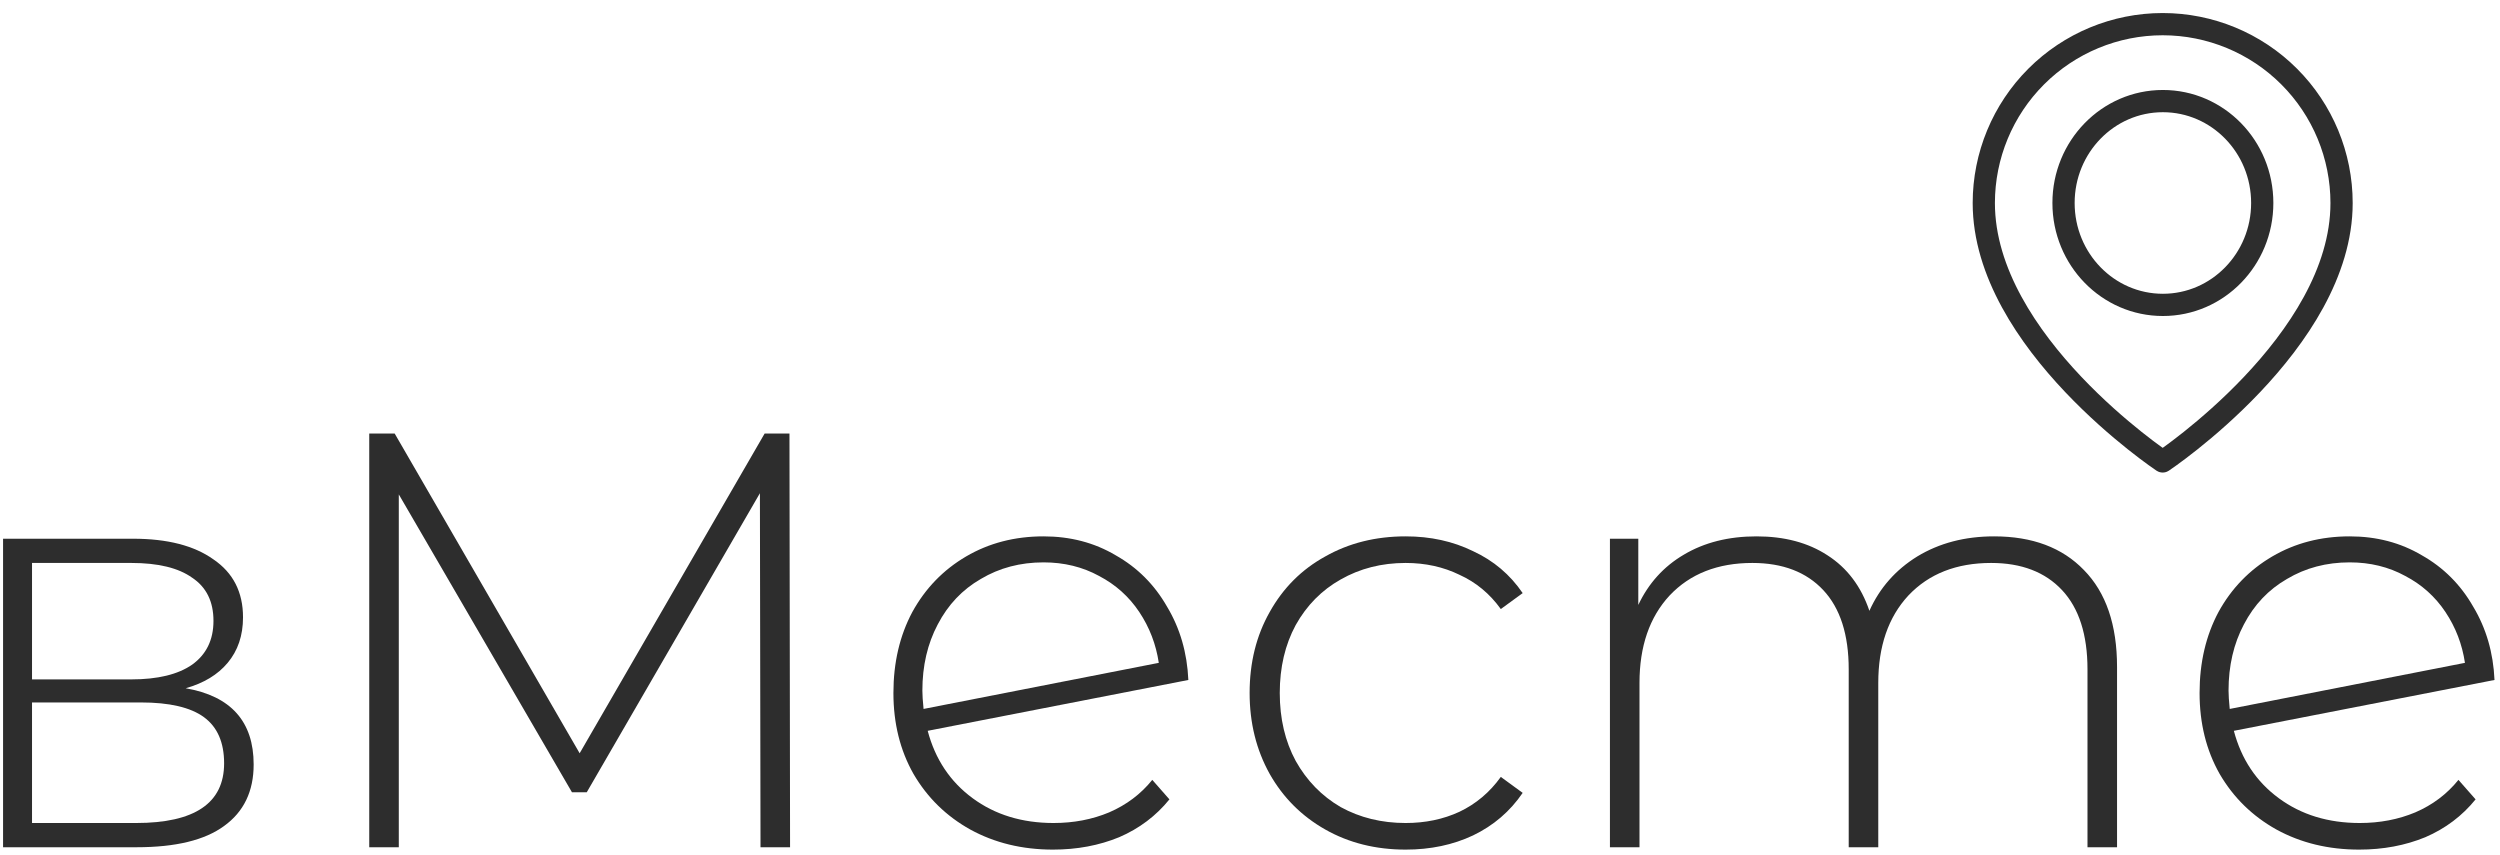
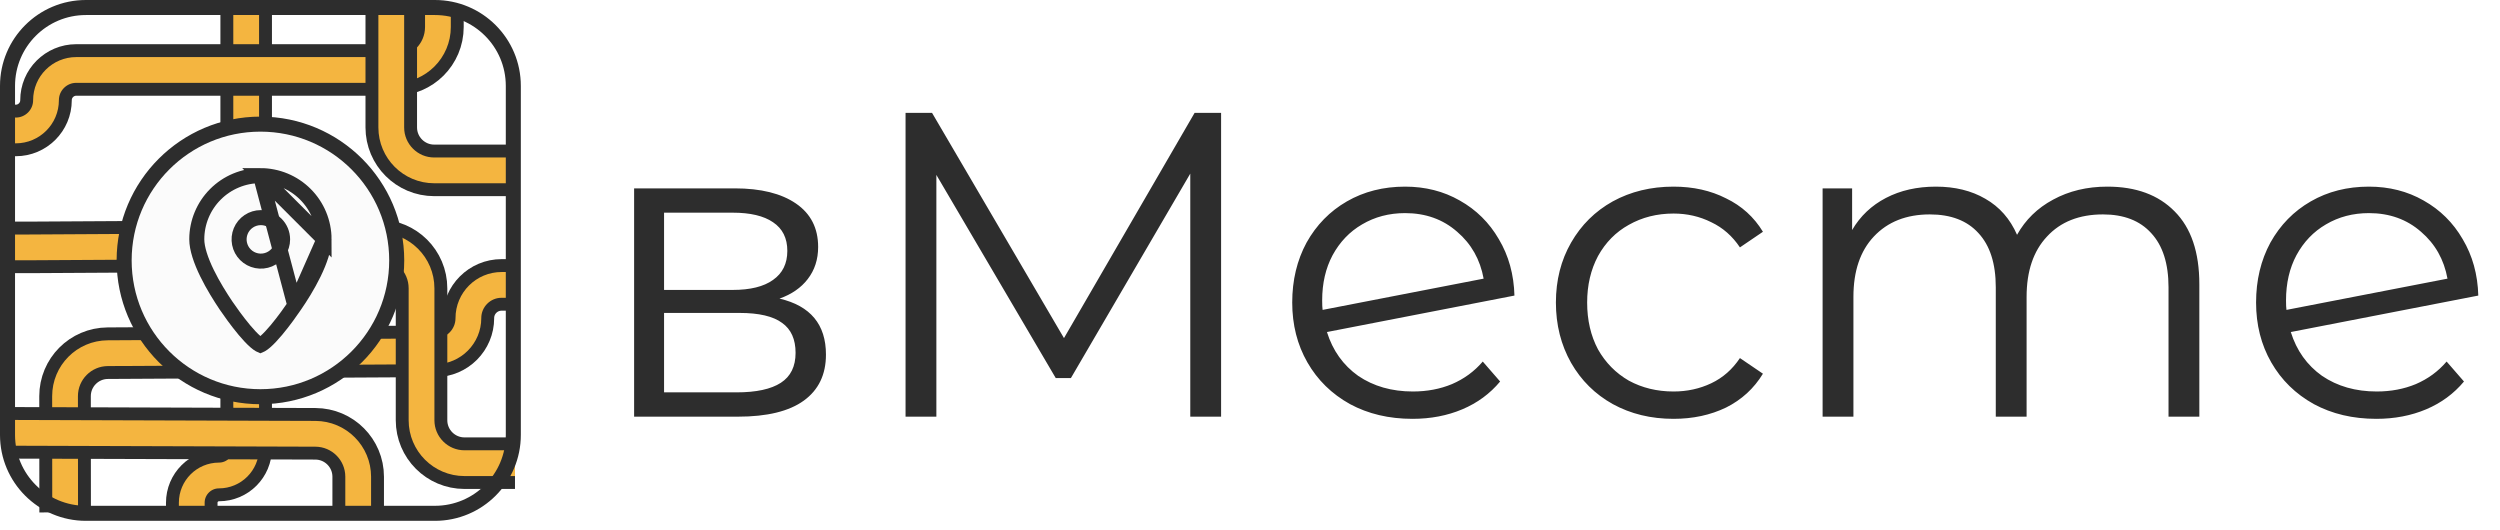
- <svg xmlns="http://www.w3.org/2000/svg" width="231" height="79" viewBox="0 0 231 79" fill="none">
-   <path d="M17.158 63.595C21.345 64.323 23.438 66.671 23.438 70.64C23.438 73.115 22.528 75.009 20.708 76.319C18.924 77.63 16.23 78.285 12.625 78.285H0.283V49.778H12.298C15.465 49.778 17.941 50.415 19.725 51.69C21.545 52.928 22.455 54.711 22.455 57.041C22.455 58.716 21.982 60.118 21.035 61.247C20.125 62.339 18.833 63.122 17.158 63.595ZM2.959 62.776H12.134C14.573 62.776 16.448 62.321 17.759 61.41C19.07 60.464 19.725 59.117 19.725 57.369C19.725 55.585 19.07 54.256 17.759 53.383C16.485 52.472 14.61 52.017 12.134 52.017H2.959V62.776ZM12.571 76.046C17.995 76.046 20.708 74.208 20.708 70.531C20.708 68.601 20.089 67.181 18.851 66.271C17.613 65.361 15.665 64.906 13.008 64.906H2.959V76.046H12.571Z" fill="#2D2D2D" />
-   <path d="M70.271 78.285L70.216 45.573L54.215 73.207H52.85L36.849 45.682V78.285H34.118V40.057H36.467L53.56 69.602L70.653 40.057H72.947L73.002 78.285H70.271Z" fill="#2D2D2D" />
-   <path d="M97.351 76.046C99.208 76.046 100.919 75.719 102.485 75.063C104.087 74.371 105.415 73.37 106.471 72.06L108.055 73.862C106.817 75.391 105.27 76.556 103.413 77.357C101.556 78.121 99.517 78.504 97.296 78.504C94.457 78.504 91.908 77.885 89.651 76.647C87.43 75.409 85.683 73.698 84.408 71.513C83.17 69.329 82.552 66.835 82.552 64.032C82.552 61.228 83.134 58.734 84.299 56.55C85.501 54.366 87.157 52.654 89.269 51.416C91.38 50.179 93.765 49.56 96.423 49.56C98.898 49.56 101.119 50.142 103.085 51.307C105.088 52.436 106.672 54.02 107.837 56.059C109.038 58.061 109.693 60.318 109.803 62.83L85.719 67.527C86.411 70.148 87.794 72.224 89.869 73.753C91.945 75.282 94.439 76.046 97.351 76.046ZM96.423 51.963C94.275 51.963 92.345 52.472 90.634 53.492C88.923 54.475 87.594 55.877 86.647 57.697C85.701 59.481 85.227 61.52 85.227 63.813C85.227 64.214 85.264 64.778 85.337 65.506L107.072 61.247C106.817 59.535 106.216 57.97 105.27 56.55C104.323 55.13 103.085 54.02 101.556 53.219C100.027 52.381 98.316 51.963 96.423 51.963Z" fill="#2D2D2D" />
-   <path d="M129.882 78.504C127.115 78.504 124.639 77.885 122.455 76.647C120.27 75.409 118.559 73.698 117.321 71.513C116.084 69.293 115.465 66.799 115.465 64.032C115.465 61.228 116.084 58.734 117.321 56.55C118.559 54.329 120.27 52.618 122.455 51.416C124.639 50.179 127.115 49.56 129.882 49.56C132.176 49.56 134.251 50.015 136.108 50.925C138.001 51.799 139.53 53.091 140.695 54.803L138.675 56.277C137.655 54.857 136.381 53.801 134.852 53.109C133.359 52.381 131.702 52.017 129.882 52.017C127.661 52.017 125.659 52.527 123.875 53.546C122.127 54.529 120.744 55.931 119.724 57.752C118.741 59.572 118.25 61.665 118.25 64.032C118.25 66.398 118.741 68.492 119.724 70.312C120.744 72.132 122.127 73.552 123.875 74.572C125.659 75.555 127.661 76.046 129.882 76.046C131.702 76.046 133.359 75.7 134.852 75.009C136.381 74.281 137.655 73.207 138.675 71.787L140.695 73.261C139.53 74.972 138.001 76.283 136.108 77.193C134.251 78.067 132.176 78.504 129.882 78.504Z" fill="#2D2D2D" />
-   <path d="M184.255 49.56C187.787 49.56 190.554 50.597 192.556 52.673C194.595 54.748 195.615 57.733 195.615 61.629V78.285H192.884V61.847C192.884 58.644 192.101 56.204 190.536 54.529C188.97 52.855 186.786 52.017 183.982 52.017C180.778 52.017 178.23 53.019 176.337 55.021C174.48 57.023 173.552 59.718 173.552 63.103V78.285H170.821V61.847C170.821 58.644 170.038 56.204 168.473 54.529C166.907 52.855 164.723 52.017 161.919 52.017C158.715 52.017 156.167 53.019 154.274 55.021C152.417 57.023 151.489 59.718 151.489 63.103V78.285H148.758V49.778H151.379V55.895C152.326 53.892 153.728 52.345 155.584 51.253C157.478 50.124 159.717 49.56 162.302 49.56C164.887 49.56 167.071 50.142 168.855 51.307C170.675 52.472 171.968 54.184 172.732 56.441C173.679 54.329 175.154 52.654 177.156 51.416C179.195 50.179 181.561 49.56 184.255 49.56Z" fill="#2D2D2D" />
-   <path d="M218.04 76.046C219.897 76.046 221.608 75.719 223.174 75.063C224.776 74.371 226.105 73.37 227.16 72.06L228.744 73.862C227.506 75.391 225.959 76.556 224.102 77.357C222.245 78.121 220.206 78.504 217.986 78.504C215.146 78.504 212.597 77.885 210.34 76.647C208.119 75.409 206.372 73.698 205.097 71.513C203.859 69.329 203.241 66.835 203.241 64.032C203.241 61.228 203.823 58.734 204.988 56.55C206.19 54.366 207.846 52.654 209.958 51.416C212.069 50.179 214.454 49.56 217.112 49.56C219.588 49.56 221.808 50.142 223.774 51.307C225.777 52.436 227.361 54.02 228.526 56.059C229.727 58.061 230.382 60.318 230.492 62.83L206.408 67.527C207.1 70.148 208.483 72.224 210.559 73.753C212.634 75.282 215.128 76.046 218.04 76.046ZM217.112 51.963C214.964 51.963 213.034 52.472 211.323 53.492C209.612 54.475 208.283 55.877 207.336 57.697C206.39 59.481 205.917 61.52 205.917 63.813C205.917 64.214 205.953 64.778 206.026 65.506L227.761 61.247C227.506 59.535 226.906 57.97 225.959 56.55C225.012 55.13 223.774 54.02 222.245 53.219C220.716 52.381 219.005 51.963 217.112 51.963Z" fill="#2D2D2D" />
-   <path d="M216.361 18.761C216.361 31.617 199.832 42.636 199.832 42.636C199.832 42.636 183.303 31.617 183.303 18.761C183.303 14.378 185.044 10.173 188.144 7.074C191.244 3.974 195.448 2.232 199.832 2.232C204.215 2.232 208.42 3.974 211.519 7.074C214.619 10.173 216.361 14.378 216.361 18.761Z" stroke="#2D2D2D" stroke-width="2.054" stroke-linecap="round" stroke-linejoin="round" />
-   <path d="M199.85 28.172C204.92 28.172 209.031 23.957 209.031 18.757C209.031 13.556 204.92 9.341 199.85 9.341C194.78 9.341 190.67 13.556 190.67 18.757C190.67 23.957 194.78 28.172 199.85 28.172Z" stroke="#2D2D2D" stroke-width="2.054" stroke-linecap="round" stroke-linejoin="round" />
+ <svg xmlns="http://www.w3.org/2000/svg" width="288" height="61" viewBox="0 0 288 61" fill="none">
+   <path d="M28.36 0.597V51.642C28.36 53.373 26.956 54.776 25.225 54.776V54.776C23.494 54.776 22.091 56.18 22.091 57.911V59.478" stroke="#2D2D2D" stroke-width="5.938" />
+   <path d="M28.36 0.597V51.642C28.36 53.373 26.956 54.776 25.225 54.776V54.776C23.494 54.776 22.091 56.18 22.091 57.911V59.478" stroke="#F4B540" stroke-width="2.969" />
+   <path d="M50.449 0.896L50.449 3.111C50.449 5.844 48.234 8.06 45.501 8.06L8.784 8.06C6.86 8.06 5.3 9.62 5.3 11.544V11.544C5.3 13.468 3.74 15.028 1.816 15.028H0.599" stroke="#2D2D2D" stroke-width="5.938" />
+   <path d="M50.449 0.896L50.449 3.111C50.449 5.844 48.234 8.06 45.501 8.06L8.784 8.06C6.86 8.06 5.3 9.62 5.3 11.544V11.544C5.3 13.468 3.74 15.028 1.816 15.028H0.599" stroke="#F4B540" stroke-width="2.969" />
+   <path d="M7.504 59.03L7.493 45.639C7.491 42.916 9.69 40.702 12.414 40.687L50.157 40.474C52.261 40.462 53.961 38.751 53.959 36.647V36.647C53.957 34.533 55.672 32.819 57.786 32.821L59.456 32.822" stroke="#2D2D2D" stroke-width="5.938" />
+   <path d="M7.504 59.03L7.493 45.639C7.491 42.916 9.69 40.702 12.414 40.687L50.157 40.474C52.261 40.462 53.961 38.751 53.959 36.647V36.647C53.957 34.533 55.672 32.819 57.786 32.821L59.456 32.822" stroke="#F4B540" stroke-width="2.969" />
+   <path d="M0.596 28.499L3.412 28.499L43.583 28.264C46.328 28.248 48.561 30.468 48.561 33.213L48.561 48.41C48.561 51.143 50.776 53.358 53.509 53.358L59.327 53.358" stroke="#2D2D2D" stroke-width="5.938" />
+   <path d="M0.596 28.499L3.412 28.499L43.583 28.264C46.328 28.248 48.561 30.468 48.561 33.213L48.561 48.41C48.561 51.143 50.776 53.358 53.509 53.358L59.327 53.358" stroke="#F4B540" stroke-width="2.969" />
+   <path d="M59.552 19.627L50.022 19.627C47.289 19.627 45.074 17.411 45.074 14.678L45.074 13.433L45.074 0.97" stroke="#2D2D2D" stroke-width="5.938" />
+   <path d="M59.552 19.627L50.022 19.627C47.289 19.627 45.074 17.411 45.074 14.678L45.074 13.433L45.074 0.97" stroke="#F4B540" stroke-width="2.969" />
+   <path d="M0.625 49.86L36.331 49.974C39.059 49.983 41.265 52.197 41.264 54.924L41.263 59.105" stroke="#2D2D2D" stroke-width="5.938" />
+   <path d="M0.625 49.86L36.331 49.974C39.059 49.983 41.265 52.197 41.264 54.924L41.263 59.105" stroke="#F4B540" stroke-width="2.969" />
+   <circle cx="30.001" cy="30" r="15.701" fill="#FBFBFB" stroke="#2D2D2D" stroke-width="1.732" />
+   <path d="M33.963 35.18L33.966 35.176C34.616 34.233 35.47 32.885 36.158 31.472C36.858 30.034 37.331 28.637 37.331 27.564L33.963 35.18ZM33.963 35.18C33.572 35.755 32.723 36.969 31.831 38.031C31.383 38.565 30.944 39.036 30.562 39.367C30.37 39.533 30.213 39.645 30.092 39.713C30.05 39.736 30.02 39.75 29.999 39.759C29.978 39.75 29.947 39.736 29.903 39.712C29.782 39.645 29.624 39.532 29.432 39.366C29.049 39.036 28.61 38.564 28.161 38.031C27.27 36.97 26.422 35.758 26.029 35.182C25.392 34.233 24.54 32.885 23.85 31.473C23.147 30.032 22.669 28.637 22.669 27.564C22.671 25.62 23.444 23.756 24.819 22.382C26.193 21.007 28.056 20.234 30 20.232M33.963 35.18L30 20.232M30 20.232C31.944 20.234 33.807 21.007 35.181 22.382C36.556 23.756 37.329 25.62 37.331 27.564L30 20.232Z" stroke="#2D2D2D" stroke-width="1.732" />
+   <path d="M28.657 25.492C29.068 25.217 29.553 25.07 30.048 25.07C30.713 25.071 31.35 25.335 31.819 25.805C32.289 26.275 32.554 26.912 32.555 27.577C32.555 28.072 32.408 28.556 32.132 28.968C31.857 29.38 31.466 29.702 31.008 29.891C30.55 30.081 30.046 30.131 29.56 30.034C29.074 29.937 28.627 29.698 28.277 29.348C27.926 28.998 27.688 28.551 27.591 28.065C27.494 27.579 27.544 27.075 27.733 26.617C27.923 26.159 28.244 25.768 28.657 25.492Z" stroke="#2D2D2D" stroke-width="1.732" />
+   <rect x="0.866" y="0.866" width="58.268" height="58.268" rx="9.031" stroke="#2D2D2D" stroke-width="1.732" />
+   <path d="M89.8 34.4C93.367 35.233 95.15 37.383 95.15 40.85C95.15 43.15 94.3 44.917 92.6 46.15C90.9 47.383 88.367 48 85 48H73.05V21.7H84.65C87.65 21.7 90 22.283 91.7 23.45C93.4 24.617 94.25 26.283 94.25 28.45C94.25 29.883 93.85 31.117 93.05 32.15C92.283 33.15 91.2 33.9 89.8 34.4ZM76.5 33.4H84.4C86.433 33.4 87.983 33.017 89.05 32.25C90.15 31.483 90.7 30.367 90.7 28.9C90.7 27.433 90.15 26.333 89.05 25.6C87.983 24.867 86.433 24.5 84.4 24.5H76.5V33.4ZM84.85 45.2C87.117 45.2 88.817 44.833 89.95 44.1C91.083 43.367 91.65 42.217 91.65 40.65C91.65 39.083 91.133 37.933 90.1 37.2C89.067 36.433 87.433 36.05 85.2 36.05H76.5V45.2H84.85ZM140.67 13V48H137.12V20L123.37 43.55H121.62L107.87 20.15V48H104.32V13H107.37L122.57 38.95L137.62 13H140.67ZM162.764 45.1C164.398 45.1 165.898 44.817 167.264 44.25C168.664 43.65 169.848 42.783 170.814 41.65L172.814 43.95C171.648 45.35 170.198 46.417 168.464 47.15C166.731 47.883 164.814 48.25 162.714 48.25C160.014 48.25 157.614 47.683 155.514 46.55C153.414 45.383 151.781 43.783 150.614 41.75C149.448 39.717 148.864 37.417 148.864 34.85C148.864 32.283 149.414 29.983 150.514 27.95C151.648 25.917 153.198 24.333 155.164 23.2C157.131 22.067 159.364 21.5 161.864 21.5C164.198 21.5 166.298 22.033 168.164 23.1C170.064 24.167 171.564 25.65 172.664 27.55C173.798 29.45 174.398 31.617 174.464 34.05L152.864 38.25C153.531 40.383 154.731 42.067 156.464 43.3C158.231 44.5 160.331 45.1 162.764 45.1ZM161.864 24.55C160.031 24.55 158.381 24.983 156.914 25.85C155.481 26.683 154.348 27.867 153.514 29.4C152.714 30.9 152.314 32.633 152.314 34.6C152.314 35.1 152.331 35.467 152.364 35.7L170.914 32.1C170.514 29.9 169.498 28.1 167.864 26.7C166.231 25.267 164.231 24.55 161.864 24.55ZM192.79 48.25C190.19 48.25 187.857 47.683 185.79 46.55C183.757 45.417 182.157 43.833 180.99 41.8C179.824 39.733 179.24 37.417 179.24 34.85C179.24 32.283 179.824 29.983 180.99 27.95C182.157 25.917 183.757 24.333 185.79 23.2C187.857 22.067 190.19 21.5 192.79 21.5C195.057 21.5 197.074 21.95 198.84 22.85C200.64 23.717 202.057 25 203.09 26.7L200.44 28.5C199.574 27.2 198.474 26.233 197.14 25.6C195.807 24.933 194.357 24.6 192.79 24.6C190.89 24.6 189.174 25.033 187.64 25.9C186.14 26.733 184.957 27.933 184.09 29.5C183.257 31.067 182.84 32.85 182.84 34.85C182.84 36.883 183.257 38.683 184.09 40.25C184.957 41.783 186.14 42.983 187.64 43.85C189.174 44.683 190.89 45.1 192.79 45.1C194.357 45.1 195.807 44.783 197.14 44.15C198.474 43.517 199.574 42.55 200.44 41.25L203.09 43.05C202.057 44.75 200.64 46.05 198.84 46.95C197.04 47.817 195.024 48.25 192.79 48.25ZM242.764 21.5C246.064 21.5 248.647 22.45 250.514 24.35C252.414 26.25 253.364 29.05 253.364 32.75V48H249.814V33.1C249.814 30.367 249.147 28.283 247.814 26.85C246.514 25.417 244.664 24.7 242.264 24.7C239.531 24.7 237.381 25.55 235.814 27.25C234.247 28.917 233.464 31.233 233.464 34.2V48H229.914V33.1C229.914 30.367 229.247 28.283 227.914 26.85C226.614 25.417 224.747 24.7 222.314 24.7C219.614 24.7 217.464 25.55 215.864 27.25C214.297 28.917 213.514 31.233 213.514 34.2V48H209.964V21.7H213.364V26.5C214.297 24.9 215.597 23.667 217.264 22.8C218.931 21.933 220.847 21.5 223.014 21.5C225.214 21.5 227.114 21.967 228.714 22.9C230.347 23.833 231.564 25.217 232.364 27.05C233.331 25.317 234.714 23.967 236.514 23C238.347 22 240.431 21.5 242.764 21.5ZM273.8 45.1C275.433 45.1 276.933 44.817 278.3 44.25C279.7 43.65 280.883 42.783 281.85 41.65L283.85 43.95C282.683 45.35 281.233 46.417 279.5 47.15C277.766 47.883 275.85 48.25 273.75 48.25C271.05 48.25 268.65 47.683 266.55 46.55C264.45 45.383 262.816 43.783 261.65 41.75C260.483 39.717 259.9 37.417 259.9 34.85C259.9 32.283 260.45 29.983 261.55 27.95C262.683 25.917 264.233 24.333 266.2 23.2C268.166 22.067 270.4 21.5 272.9 21.5C275.233 21.5 277.333 22.033 279.2 23.1C281.1 24.167 282.6 25.65 283.7 27.55C284.833 29.45 285.433 31.617 285.5 34.05L263.9 38.25C264.566 40.383 265.766 42.067 267.5 43.3C269.266 44.5 271.366 45.1 273.8 45.1ZM272.9 24.55C271.066 24.55 269.416 24.983 267.95 25.85C266.516 26.683 265.383 27.867 264.55 29.4C263.75 30.9 263.35 32.633 263.35 34.6C263.35 35.1 263.366 35.467 263.4 35.7L281.95 32.1C281.55 29.9 280.533 28.1 278.9 26.7C277.266 25.267 275.266 24.55 272.9 24.55Z" fill="#2D2D2D" />
</svg>
